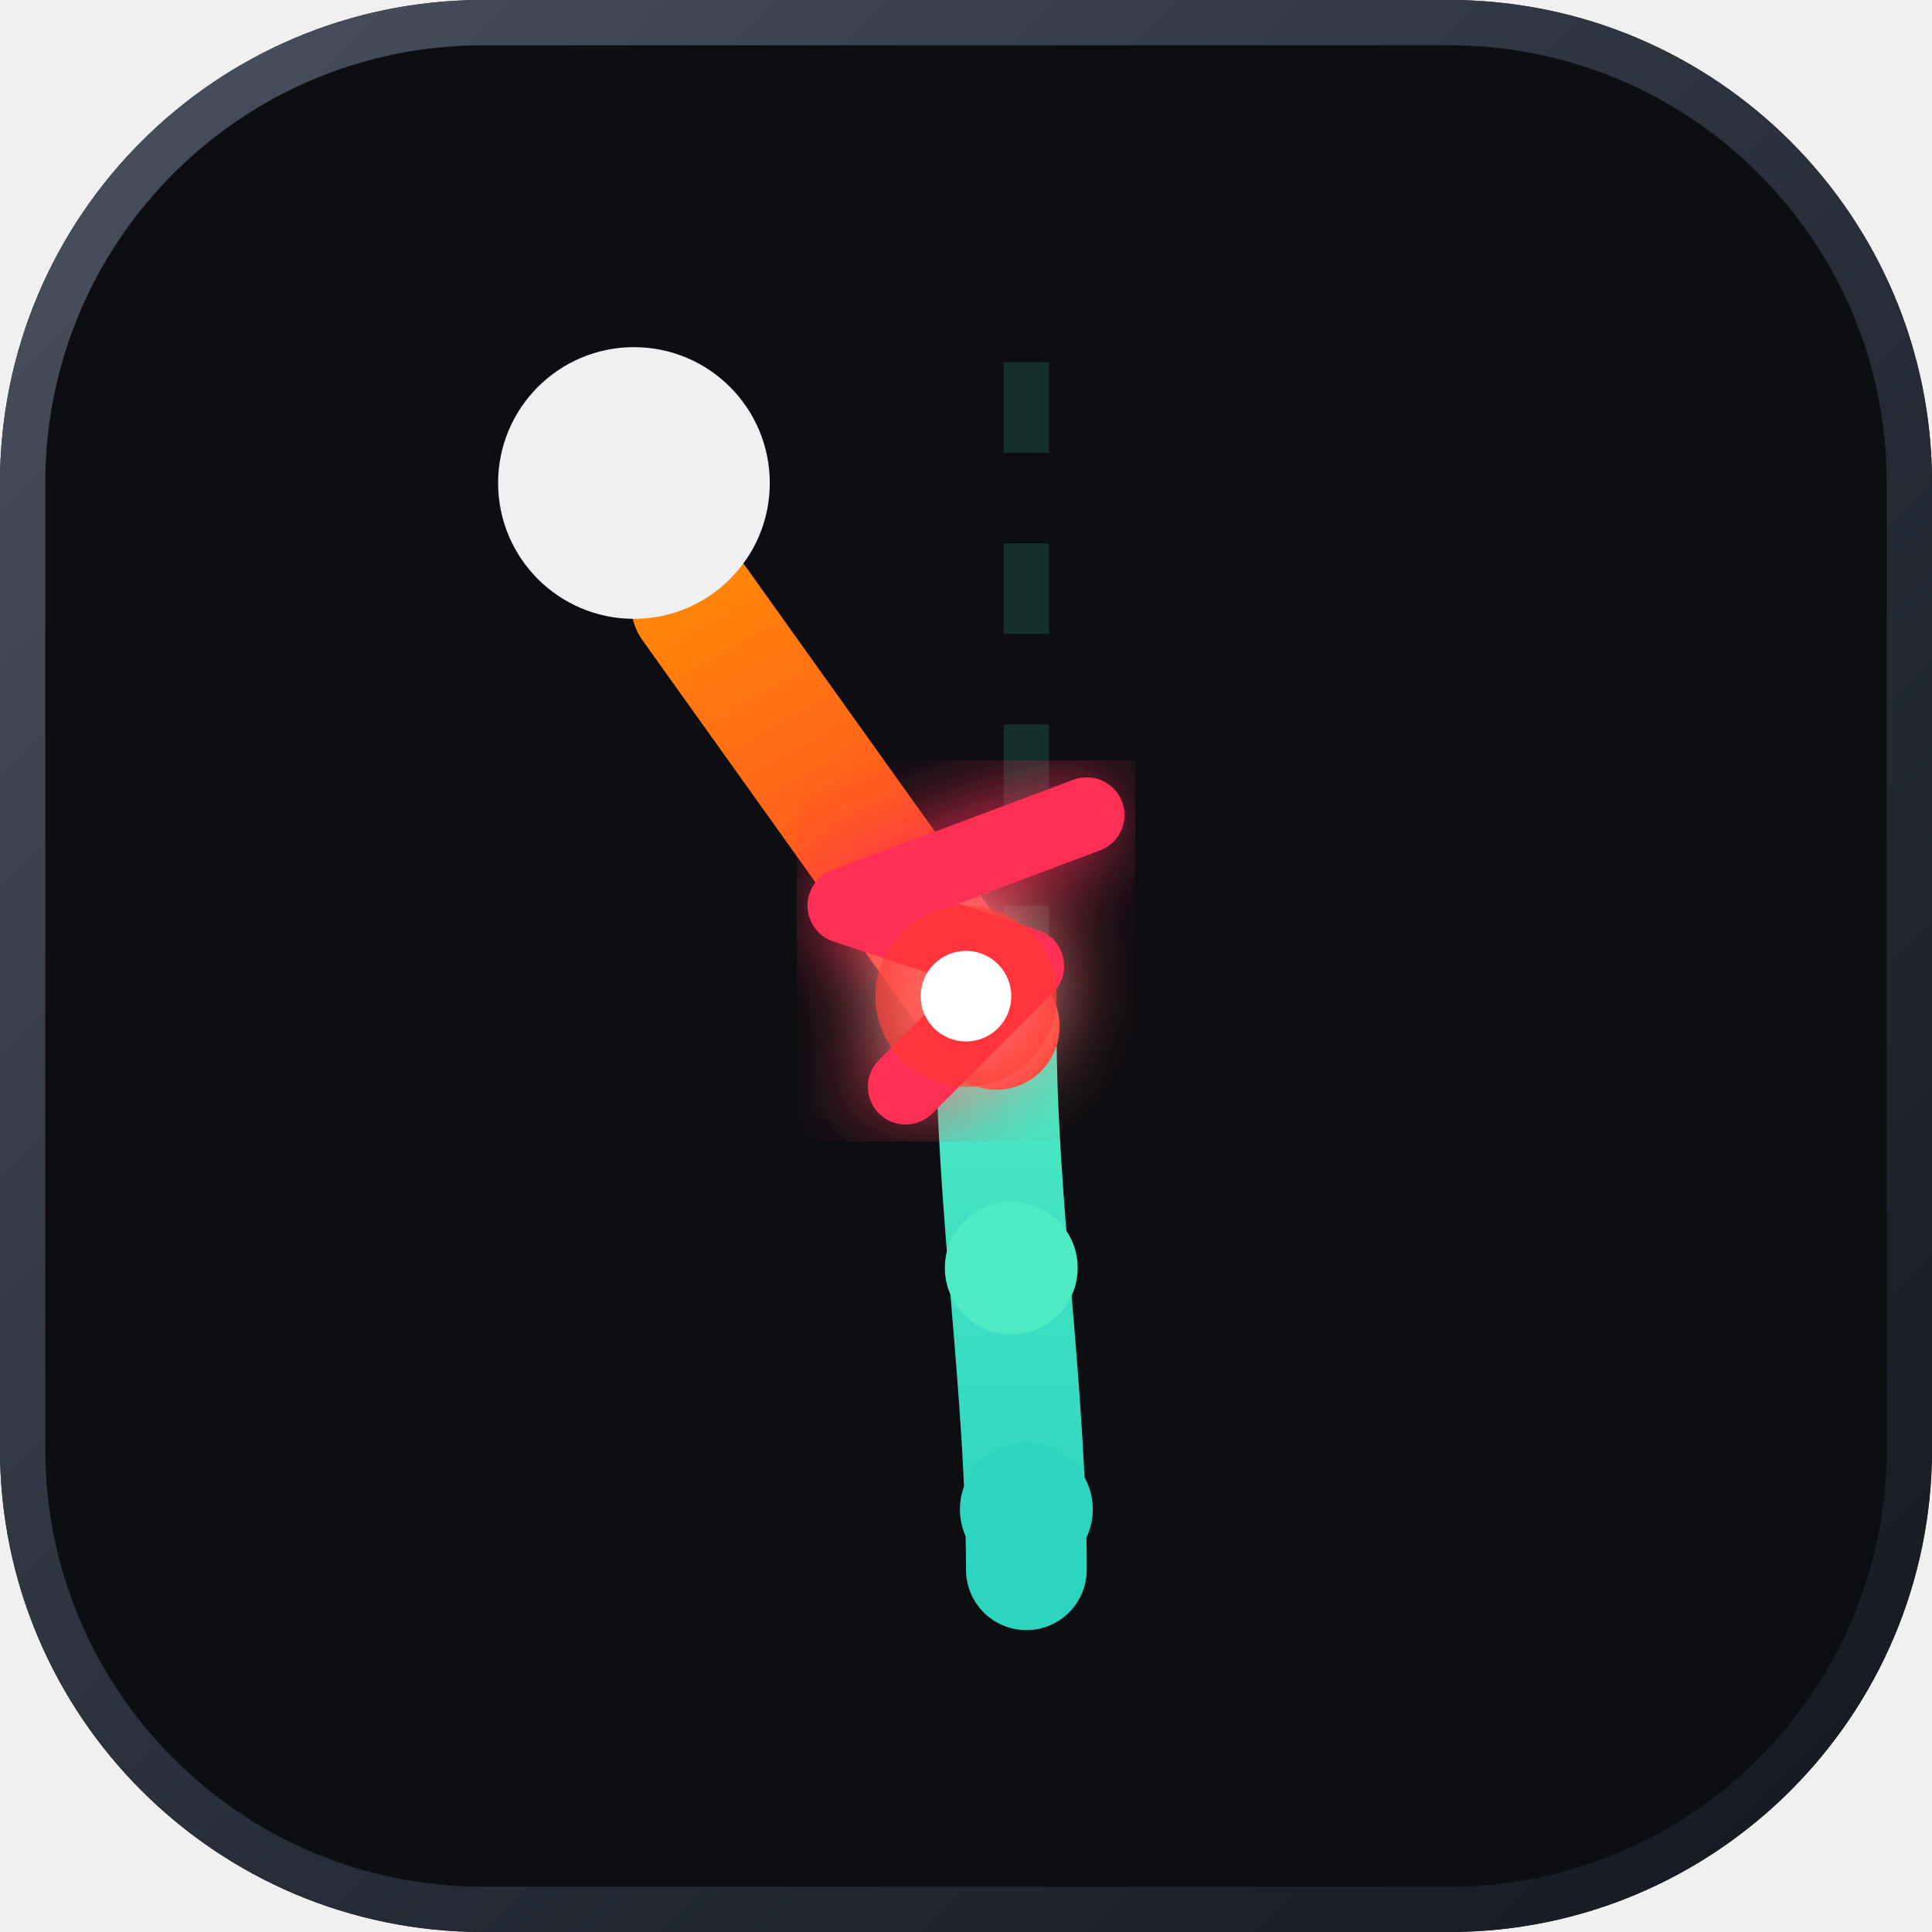
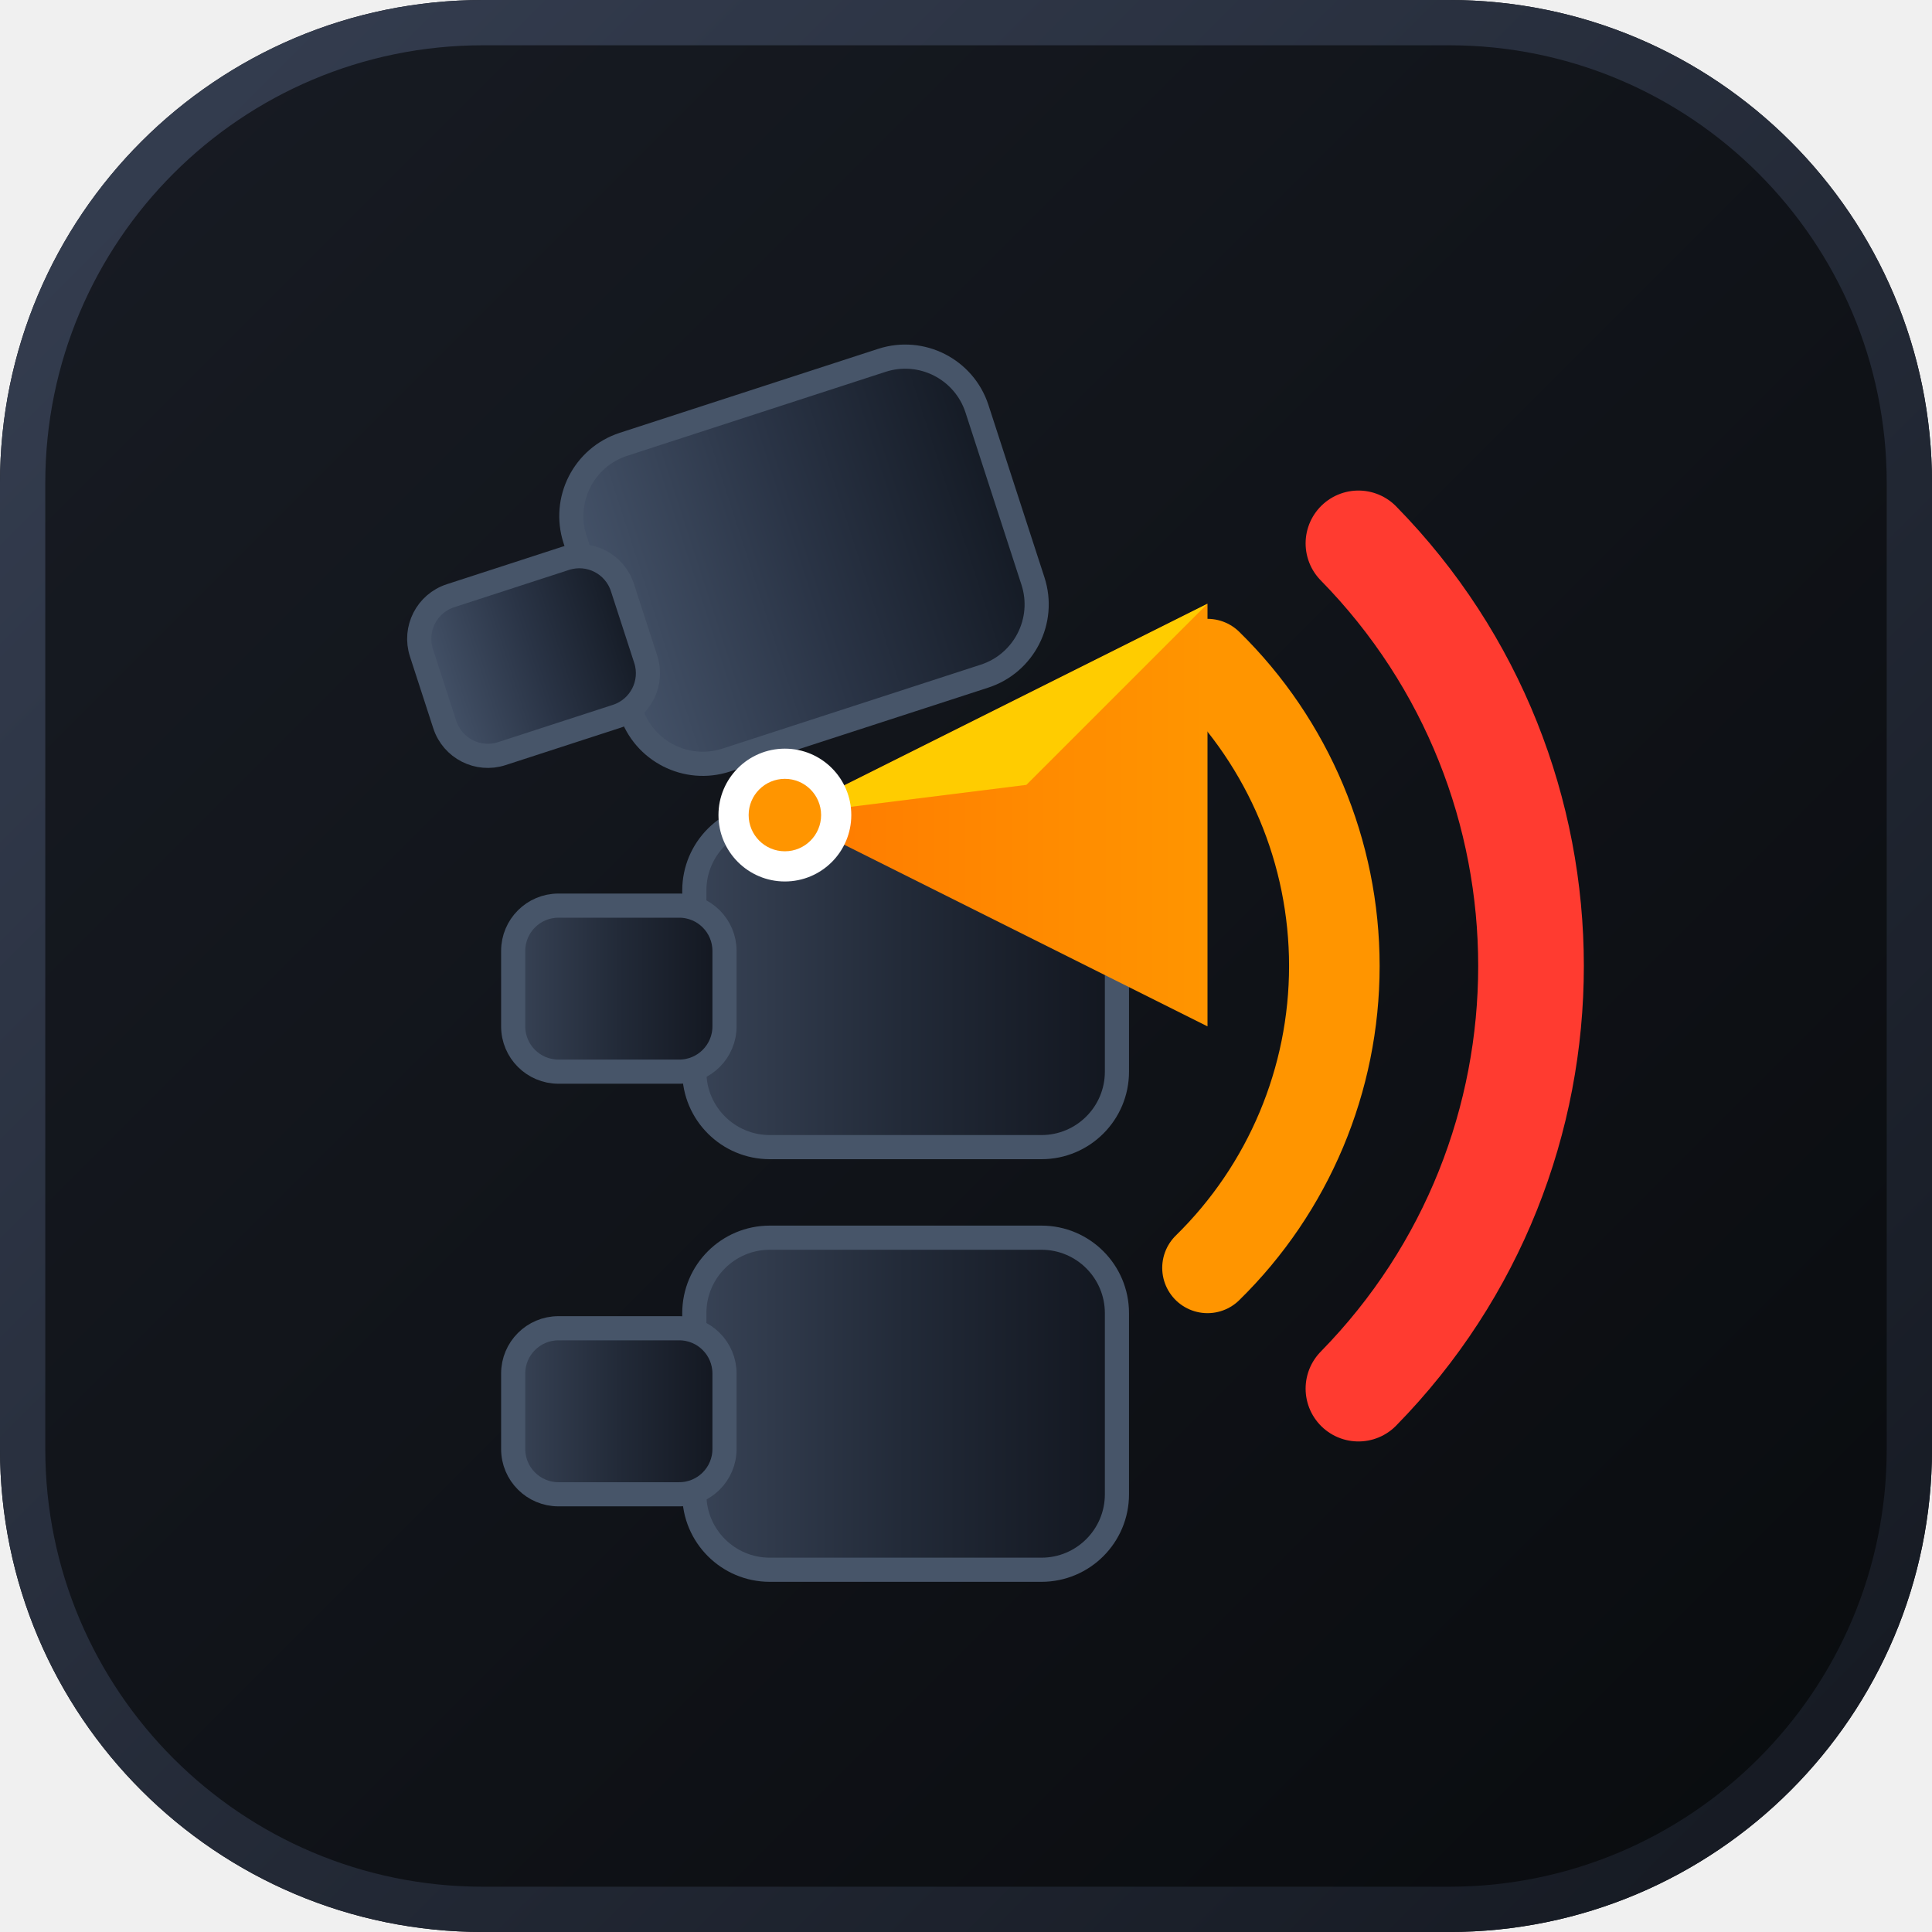
<svg xmlns="http://www.w3.org/2000/svg" viewBox="0 0 64 64" fill="none">
  <defs>
-     <linearGradient id="tiBorder" x1="0" y1="0" x2="64" y2="64" gradientUnits="userSpaceOnUse">
-       <stop stop-color="#4a5260" />
-       <stop offset="0.5" stop-color="#2a303c" />
+     <linearGradient id="v10cBg" x1="0" y1="0" x2="64" y2="64" gradientUnits="userSpaceOnUse">
+       <stop stop-color="#181c24" />
+       <stop offset="1" stop-color="#090b0e" />
+     </linearGradient>
+     <linearGradient id="v10cRim" x1="0" y1="0" x2="64" y2="64" gradientUnits="userSpaceOnUse">
+       <stop stop-color="#363f52" />
      <stop offset="1" stop-color="#141820" />
    </linearGradient>
-     <filter id="stressGlow" x="-20%" y="-20%" width="140%" height="140%">
-       <feGaussianBlur stdDeviation="1.5" result="blur" />
-       <feMerge>
-         <feMergeNode in="blur" />
-         <feMergeNode in="SourceGraphic" />
-       </feMerge>
-     </filter>
-     <linearGradient id="lowerSpine" x1="32" y1="52" x2="32" y2="34" gradientUnits="userSpaceOnUse">
-       <stop stop-color="#2dd4bf" />
-       <stop offset="1" stop-color="#4deac4" />
+     <linearGradient id="v10cBlockGrad" x1="0" y1="0" x2="1" y2="0">
+       <stop offset="0%" stop-color="#384356" />
+       <stop offset="50%" stop-color="#222a38" />
+       <stop offset="100%" stop-color="#12161f" />
    </linearGradient>
-     <linearGradient id="bentSpine" x1="32" y1="34" x2="22" y2="16" gradientUnits="userSpaceOnUse">
-       <stop stop-color="#ff3b30" />
-       <stop offset="1" stop-color="#ff9500" />
+     <linearGradient id="v10cBlockTilted" x1="0" y1="0" x2="1" y2="0">
+       <stop offset="0%" stop-color="#445268" />
+       <stop offset="50%" stop-color="#2a3446" />
+       <stop offset="100%" stop-color="#141a24" />
+     </linearGradient>
+     <linearGradient id="v10cHornGrad" x1="0" y1="0.5" x2="1" y2="0.5">
+       <stop offset="0%" stop-color="#ff7a00" />
+       <stop offset="100%" stop-color="#ff9500" />
    </linearGradient>
  </defs>
-   <rect width="64" height="64" rx="16" fill="#0c0e12" />
-   <rect x="0.75" y="0.75" width="62.5" height="62.5" rx="15.25" stroke="url(#tiBorder)" stroke-width="1.5" />
-   <line x1="34" y1="12" x2="34" y2="52" stroke="#4deac4" stroke-opacity="0.15" stroke-width="1.5" stroke-dasharray="3 3" />
-   <path d="M34 52 C 34 46, 33 40, 33 34" stroke="url(#lowerSpine)" stroke-width="4" stroke-linecap="round" />
-   <circle cx="34" cy="50" r="2.2" fill="#2dd4bf" />
-   <circle cx="33.5" cy="42" r="2.2" fill="#4deac4" />
-   <path d="M33 34 L 23 20" stroke="url(#bentSpine)" stroke-width="4.2" stroke-linecap="round" />
-   <circle cx="21" cy="16" r="4.5" fill="#eef0f2" />
-   <g filter="url(#stressGlow)">
-     <path d="M30 36 L 34 32 L 28 30 L 36 27" stroke="#ff2d55" stroke-width="2.5" stroke-linecap="round" stroke-linejoin="round" />
-     <circle cx="32" cy="33" r="3" fill="#ff3b30" fill-opacity="0.7" />
-     <circle cx="32" cy="33" r="1.5" fill="#fff" />
+   <rect width="64" height="64" rx="16" fill="url(#v10cBg)" />
+   <rect x="0.75" y="0.75" width="62.5" height="62.5" rx="15.25" stroke="url(#v10cRim)" stroke-width="1.5" />
+   <path d="M 45,18 A 20 20 0 0 1 45,46" stroke="#ff3b30" stroke-width="3.5" stroke-linecap="round" />
+   <path d="M 40,22 A 14 14 0 0 1 40,42" stroke="#ff9500" stroke-width="3" stroke-linecap="round" />
+   <g>
+     <rect x="23" y="41" width="14" height="11" rx="2.5" fill="url(#v10cBlockGrad)" stroke="#475569" stroke-width="0.8" />
+     <rect x="17" y="44" width="7" height="5.5" rx="1.5" fill="url(#v10cBlockGrad)" stroke="#475569" stroke-width="0.8" />
  </g>
+   <g>
+     <rect x="23" y="27" width="14" height="11" rx="2.5" fill="url(#v10cBlockGrad)" stroke="#475569" stroke-width="0.8" />
+     <rect x="17" y="30" width="7" height="5.5" rx="1.5" fill="url(#v10cBlockGrad)" stroke="#475569" stroke-width="0.8" />
+   </g>
+   <g transform="rotate(-18 28 26)">
+     <rect x="22" y="13" width="14" height="11" rx="2.5" fill="url(#v10cBlockTilted)" stroke="#475569" stroke-width="0.8" />
+     <rect x="16" y="16" width="7" height="5.5" rx="1.5" fill="url(#v10cBlockTilted)" stroke="#475569" stroke-width="0.8" />
+   </g>
+   <polygon points="26,27 40,20 40,34" fill="url(#v10cHornGrad)" />
+   <polygon points="26,27 40,20 34,26" fill="#ffcc00" />
+   <circle cx="26" cy="27" r="2.2" fill="#ffffff" />
+   <circle cx="26" cy="27" r="1.2" fill="#ff9500" />
</svg>
